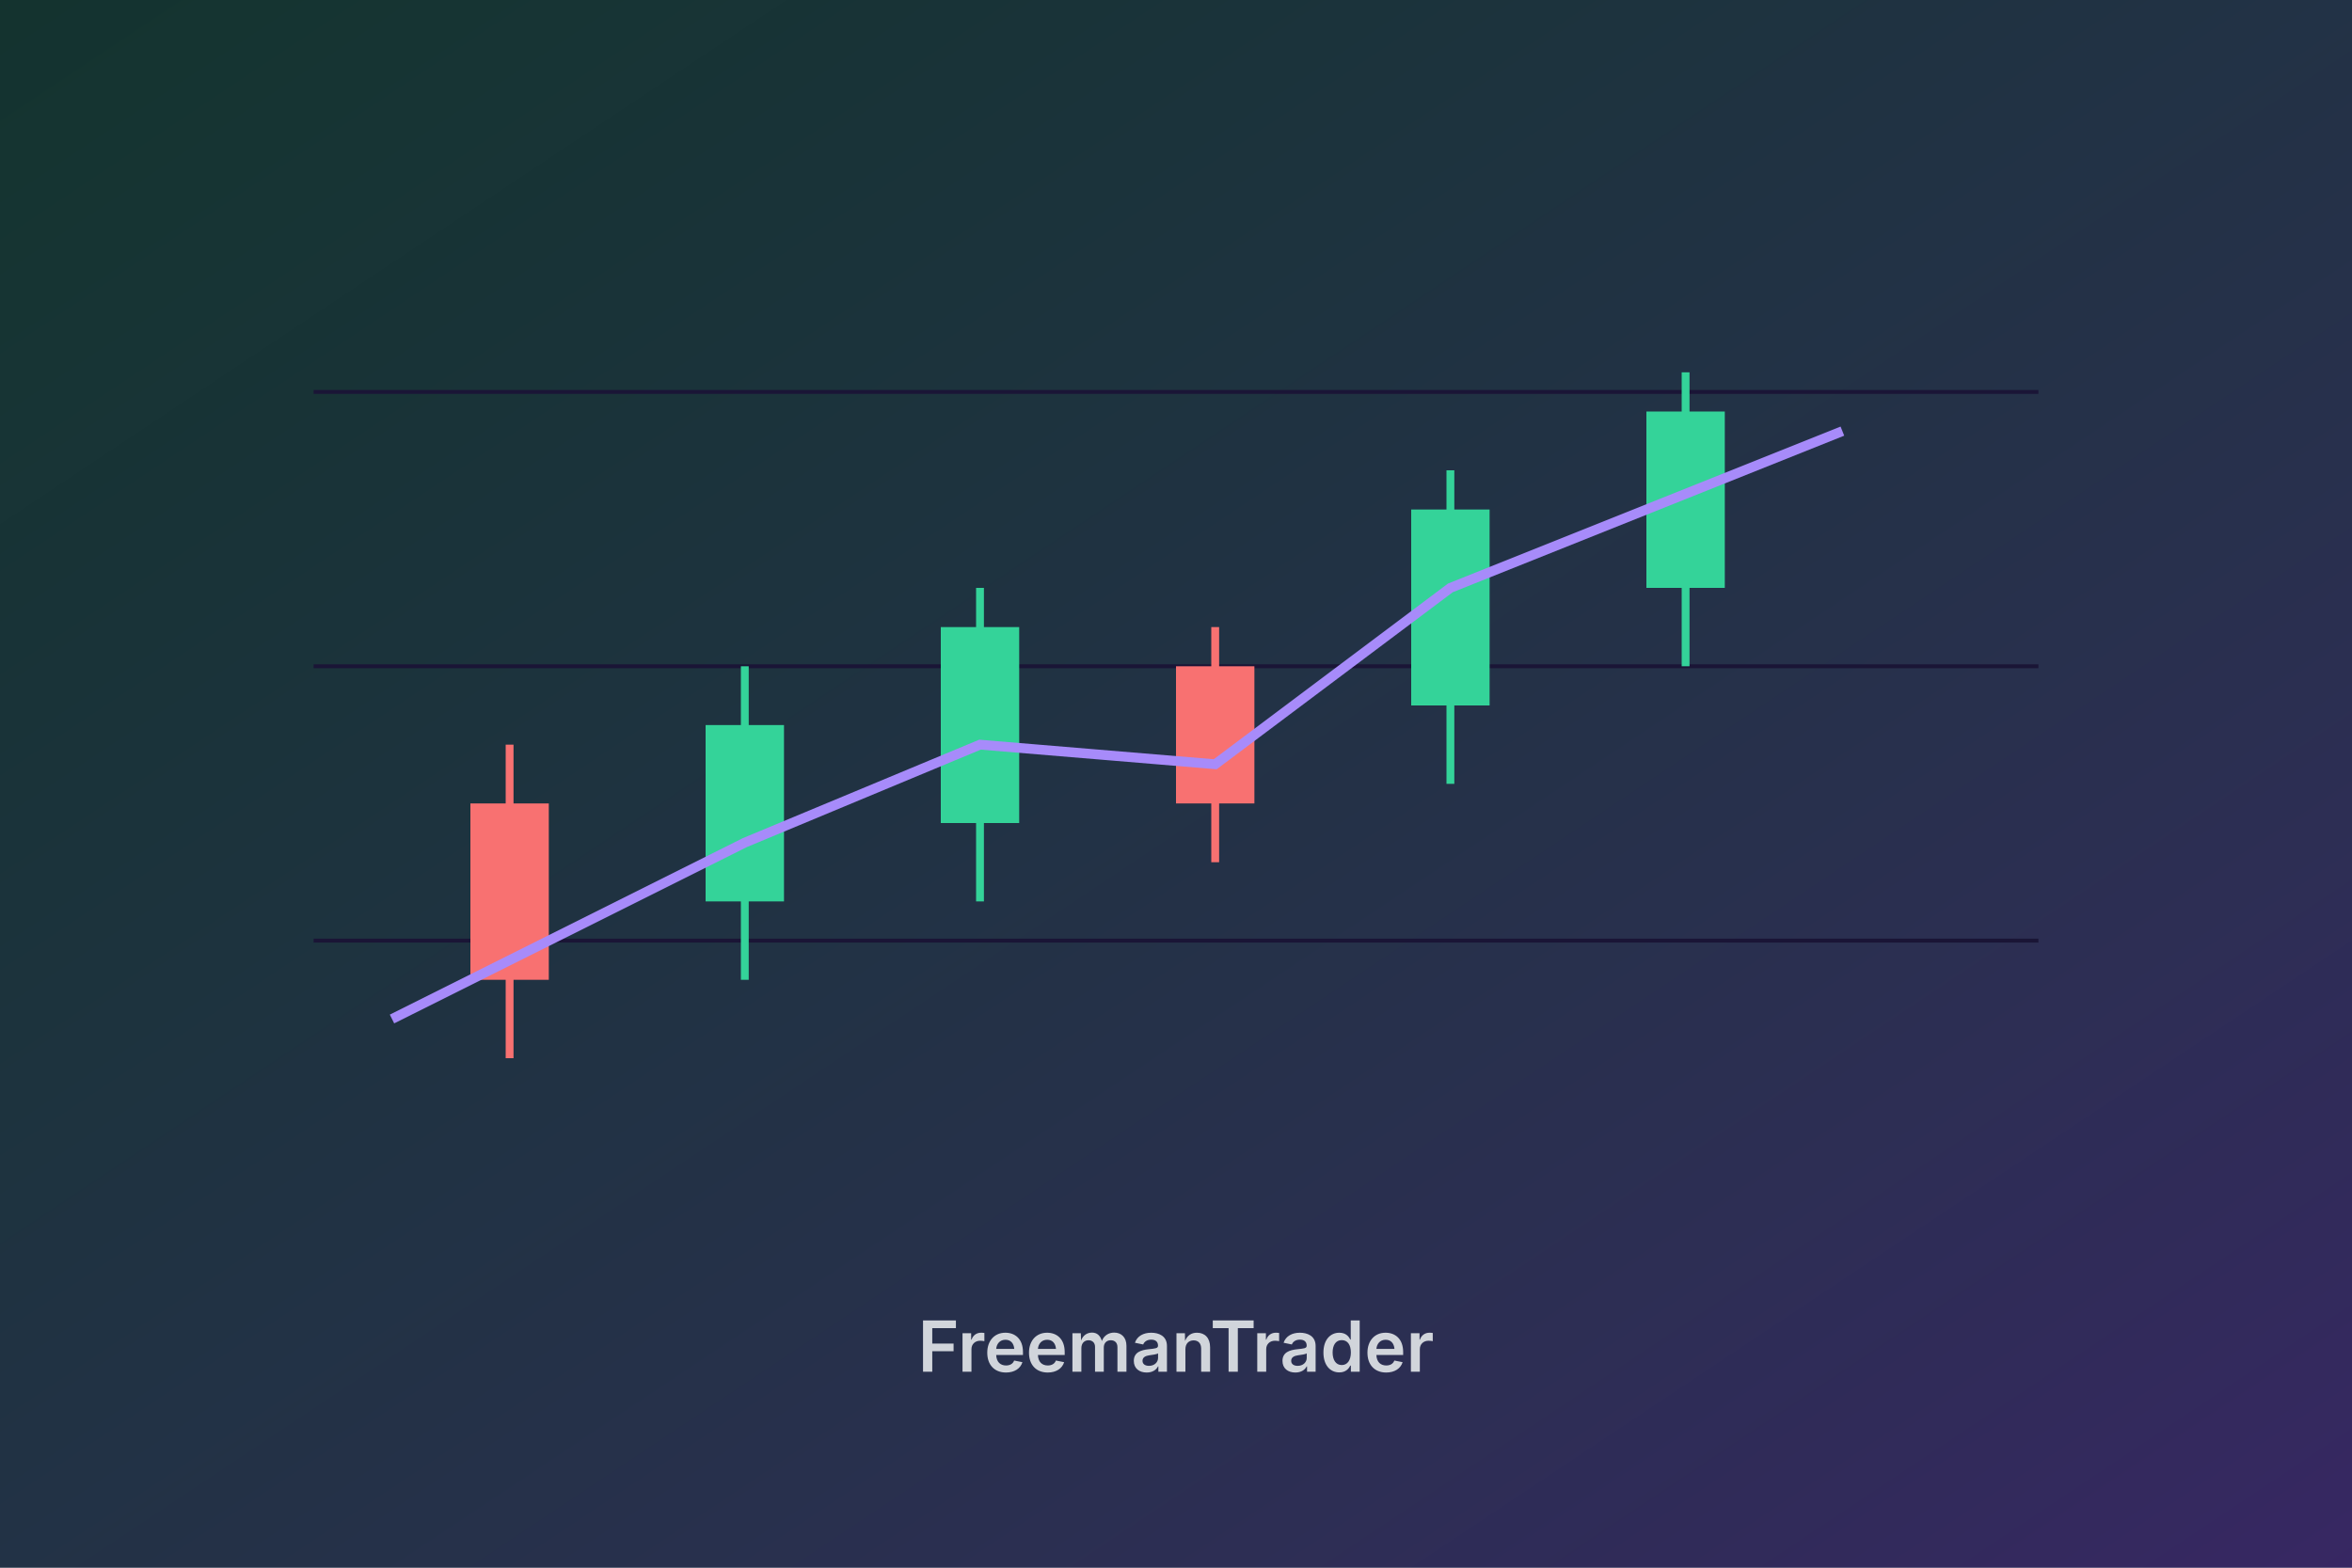
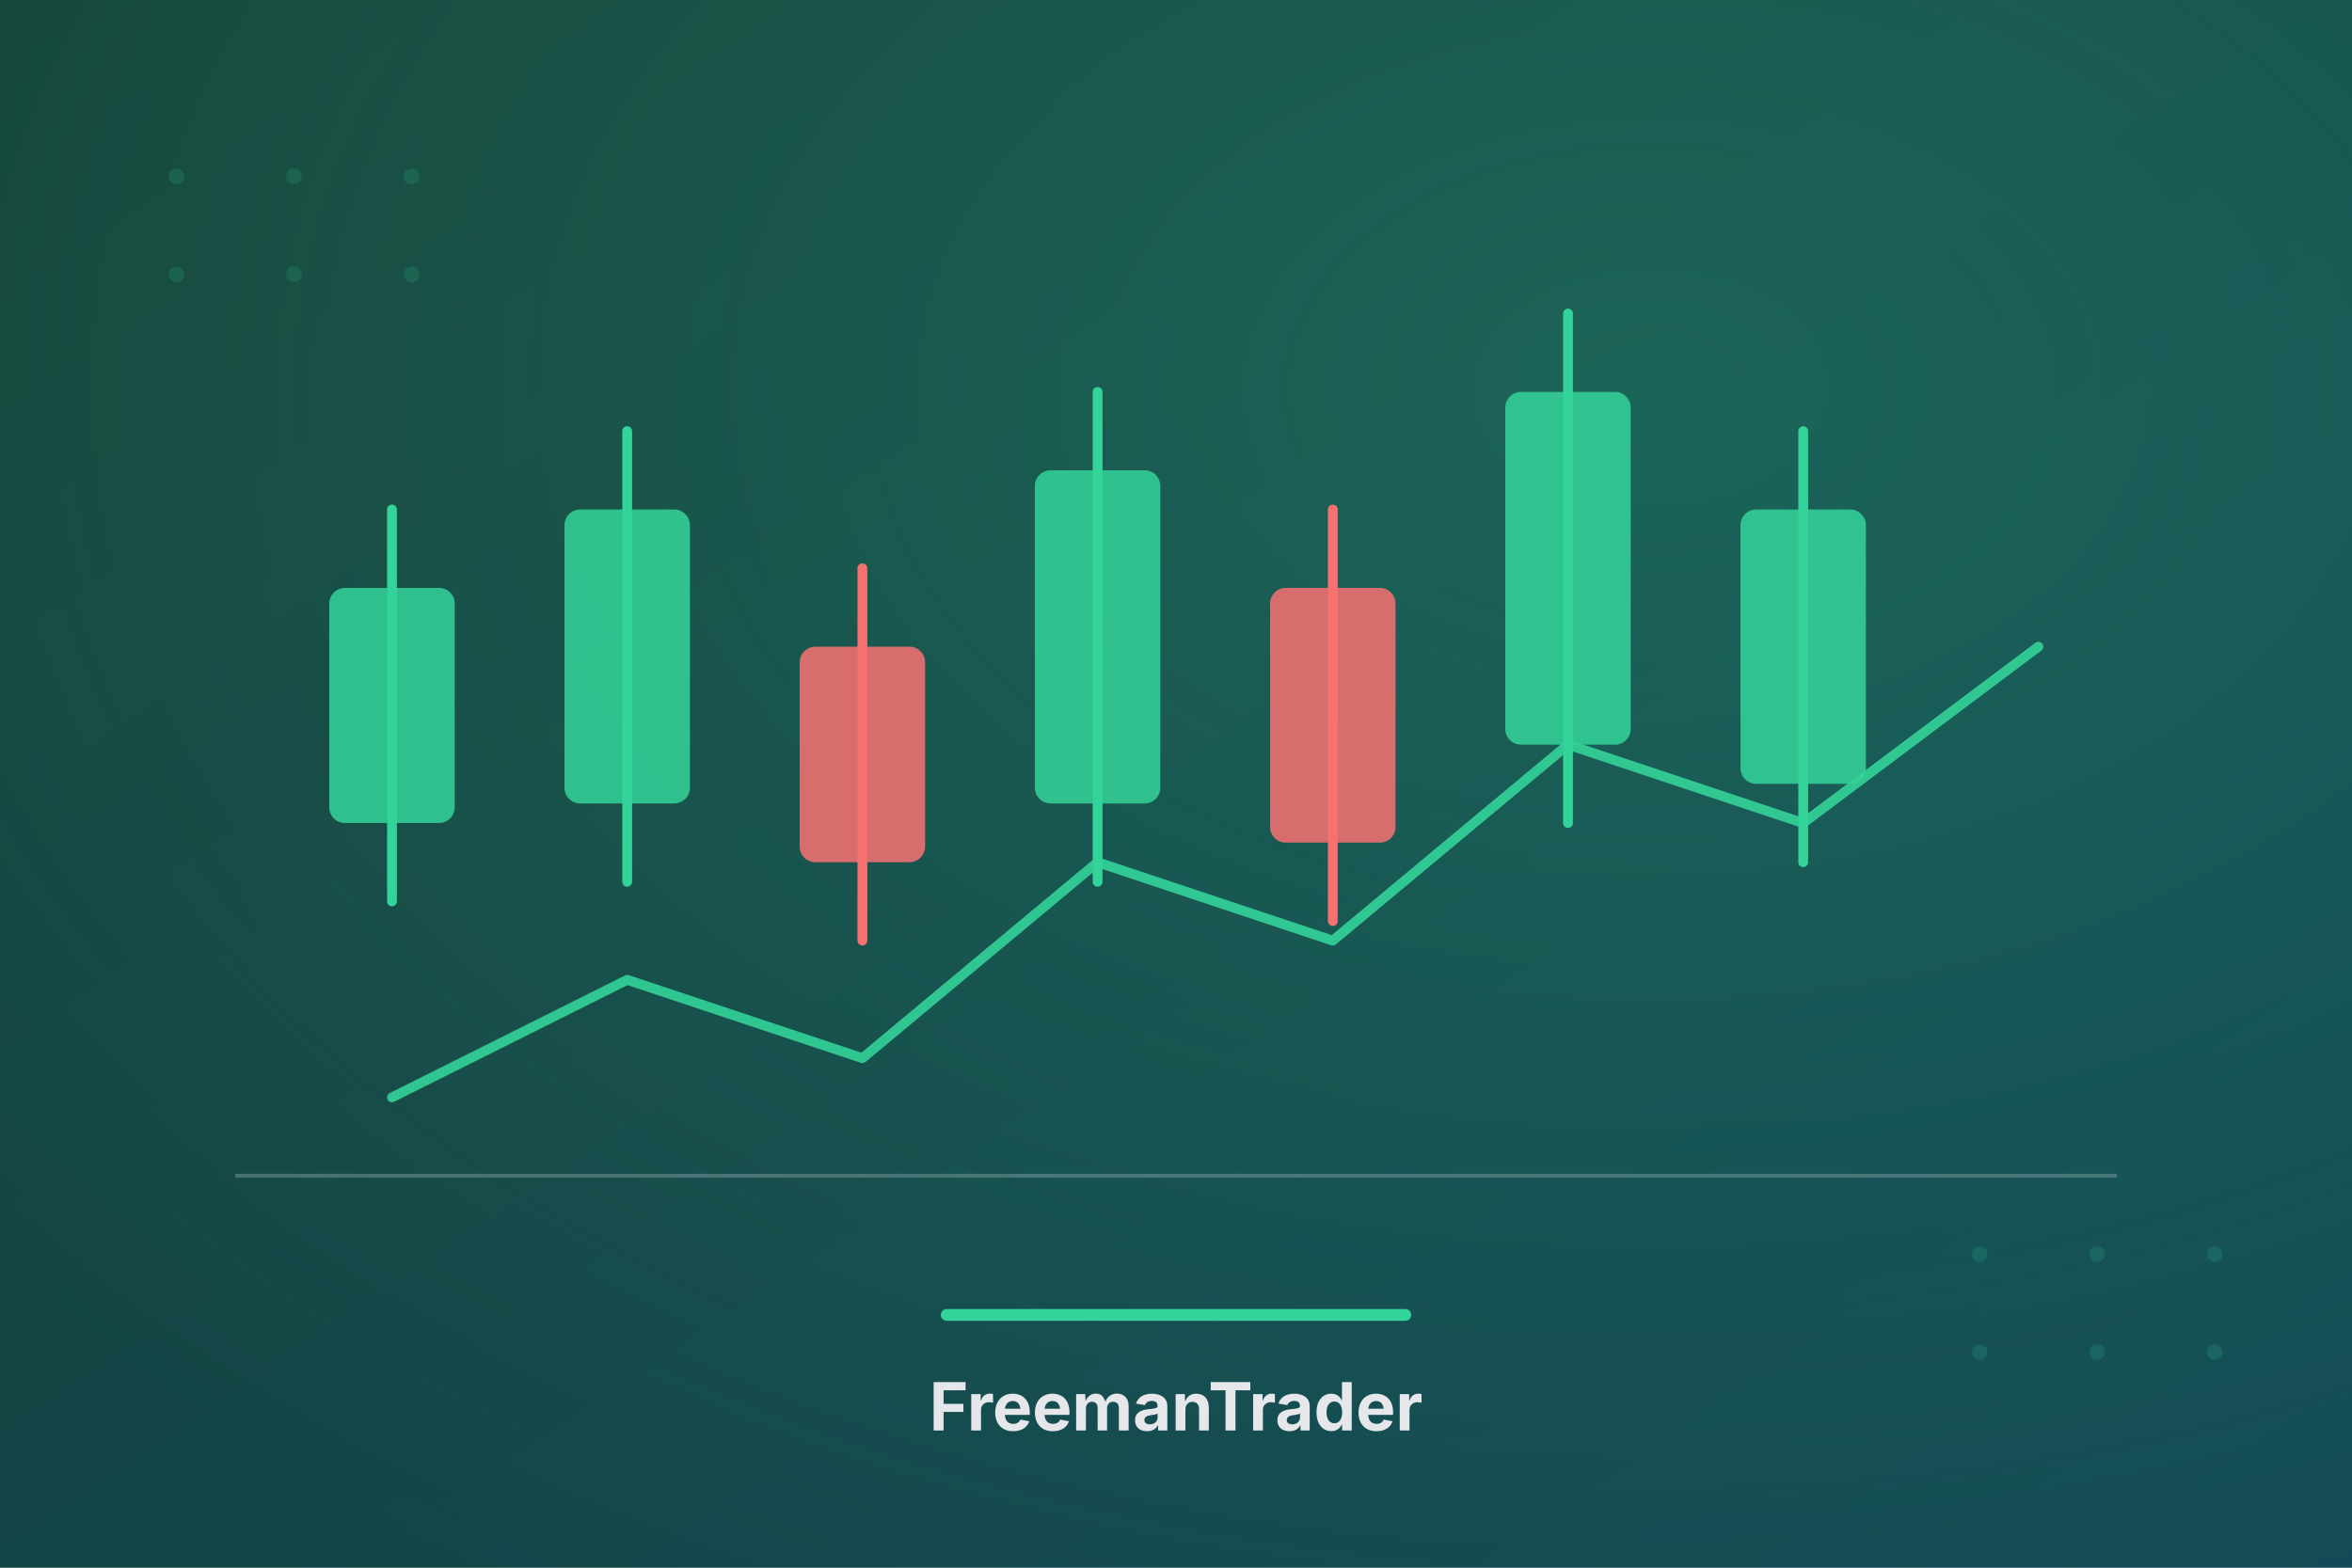
- <svg xmlns="http://www.w3.org/2000/svg" width="600" height="400" viewBox="0 0 600 400">
+ <svg xmlns="http://www.w3.org/2000/svg" width="1200" height="800" viewBox="0 0 1200 800">
  <defs>
-     <linearGradient id="g" x1="0" y1="0" x2="1" y2="1">
-       <stop offset="0" stop-color="#34D399" stop-opacity="0.2" />
-       <stop offset="1" stop-color="#8B5CF6" stop-opacity="0.35" />
+     <linearGradient id="gtrd" x1="0" y1="0" x2="1" y2="1">
+       <stop offset="0" stop-color="#34D399" stop-opacity="0.28" />
+       <stop offset="1" stop-color="#22D3EE" stop-opacity="0.30" />
    </linearGradient>
+     <radialGradient id="rtrd" cx="0.7" cy="0.25" r="0.9">
+       <stop offset="0" stop-color="#34D399" stop-opacity="0.22" />
+       <stop offset="1" stop-color="#34D399" stop-opacity="0" />
+     </radialGradient>
  </defs>
-   <rect width="600" height="400" fill="#0B0B14" />
-   <rect width="600" height="400" fill="url(#g)" />
-   <g stroke="#1A1536" stroke-width="1">
-     <line x1="80" y1="100" x2="520" y2="100" />
-     <line x1="80" y1="170" x2="520" y2="170" />
-     <line x1="80" y1="240" x2="520" y2="240" />
+   <rect width="1200" height="800" fill="#0B0B14" />
+   <rect width="1200" height="800" fill="url(#gtrd)" />
+   <rect width="1200" height="800" fill="url(#rtrd)" />
+   <g fill="#34D399" fill-opacity="0.16">
+     <circle cx="90" cy="90" r="4" />
+     <circle cx="150" cy="90" r="4" />
+     <circle cx="210" cy="90" r="4" />
+     <circle cx="90" cy="140" r="4" />
+     <circle cx="150" cy="140" r="4" />
+     <circle cx="210" cy="140" r="4" />
+     <circle cx="1010" cy="640" r="4" />
+     <circle cx="1070" cy="640" r="4" />
+     <circle cx="1130" cy="640" r="4" />
+     <circle cx="1010" cy="690" r="4" />
+     <circle cx="1070" cy="690" r="4" />
+     <circle cx="1130" cy="690" r="4" />
  </g>
-   <g stroke-width="2">
-     <line x1="130" y1="190" x2="130" y2="270" stroke="#F87171" />
-     <rect x="120" y="205" width="20" height="45" fill="#F87171" />
-     <line x1="190" y1="170" x2="190" y2="250" stroke="#34D399" />
-     <rect x="180" y="185" width="20" height="45" fill="#34D399" />
-     <line x1="250" y1="150" x2="250" y2="230" stroke="#34D399" />
-     <rect x="240" y="160" width="20" height="50" fill="#34D399" />
-     <line x1="310" y1="160" x2="310" y2="220" stroke="#F87171" />
-     <rect x="300" y="170" width="20" height="35" fill="#F87171" />
-     <line x1="370" y1="120" x2="370" y2="200" stroke="#34D399" />
-     <rect x="360" y="130" width="20" height="50" fill="#34D399" />
-     <line x1="430" y1="95" x2="430" y2="170" stroke="#34D399" />
-     <rect x="420" y="105" width="20" height="45" fill="#34D399" />
-   </g>
-   <polyline points="100,260 190,215 250,190 310,195 370,150 470,110" fill="none" stroke="#A78BFA" stroke-width="2.5" />
-   <text x="300" y="350" text-anchor="middle" fill="#D1D5DB" font-family="Inter, Arial, sans-serif" font-size="18" font-weight="600">FreemanTrader</text>
+   <line x1="200" y1="260" x2="200" y2="460" stroke="#34D399" stroke-width="5" stroke-linecap="round" />
+   <rect x="168" y="300" width="64" height="120" rx="8" fill="#34D399" fill-opacity="0.85" />
+   <line x1="320" y1="220" x2="320" y2="450" stroke="#34D399" stroke-width="5" stroke-linecap="round" />
+   <rect x="288" y="260" width="64" height="150" rx="8" fill="#34D399" fill-opacity="0.85" />
+   <line x1="440" y1="290" x2="440" y2="480" stroke="#F87171" stroke-width="5" stroke-linecap="round" />
+   <rect x="408" y="330" width="64" height="110" rx="8" fill="#F87171" fill-opacity="0.85" />
+   <line x1="560" y1="200" x2="560" y2="450" stroke="#34D399" stroke-width="5" stroke-linecap="round" />
+   <rect x="528" y="240" width="64" height="170" rx="8" fill="#34D399" fill-opacity="0.85" />
+   <line x1="680" y1="260" x2="680" y2="470" stroke="#F87171" stroke-width="5" stroke-linecap="round" />
+   <rect x="648" y="300" width="64" height="130" rx="8" fill="#F87171" fill-opacity="0.85" />
+   <line x1="800" y1="160" x2="800" y2="420" stroke="#34D399" stroke-width="5" stroke-linecap="round" />
+   <rect x="768" y="200" width="64" height="180" rx="8" fill="#34D399" fill-opacity="0.85" />
+   <line x1="920" y1="220" x2="920" y2="440" stroke="#34D399" stroke-width="5" stroke-linecap="round" />
+   <rect x="888" y="260" width="64" height="140" rx="8" fill="#34D399" fill-opacity="0.85" />
+   <polyline points="200,560 320,500 440,540 560,440 680,480 800,380 920,420 1040,330" fill="none" stroke="#34D399" stroke-opacity="0.9" stroke-width="5" stroke-linecap="round" stroke-linejoin="round" />
+   <line x1="120" y1="600" x2="1080" y2="600" stroke="#E5E7EB" stroke-opacity="0.25" stroke-width="2" />
+   <rect x="480" y="668" width="240" height="6" rx="3" fill="#34D399" />
+   <text x="600" y="730" text-anchor="middle" fill="#E5E7EB" font-family="Inter, Arial, sans-serif" font-size="34" font-weight="700">FreemanTrader</text>
</svg>
